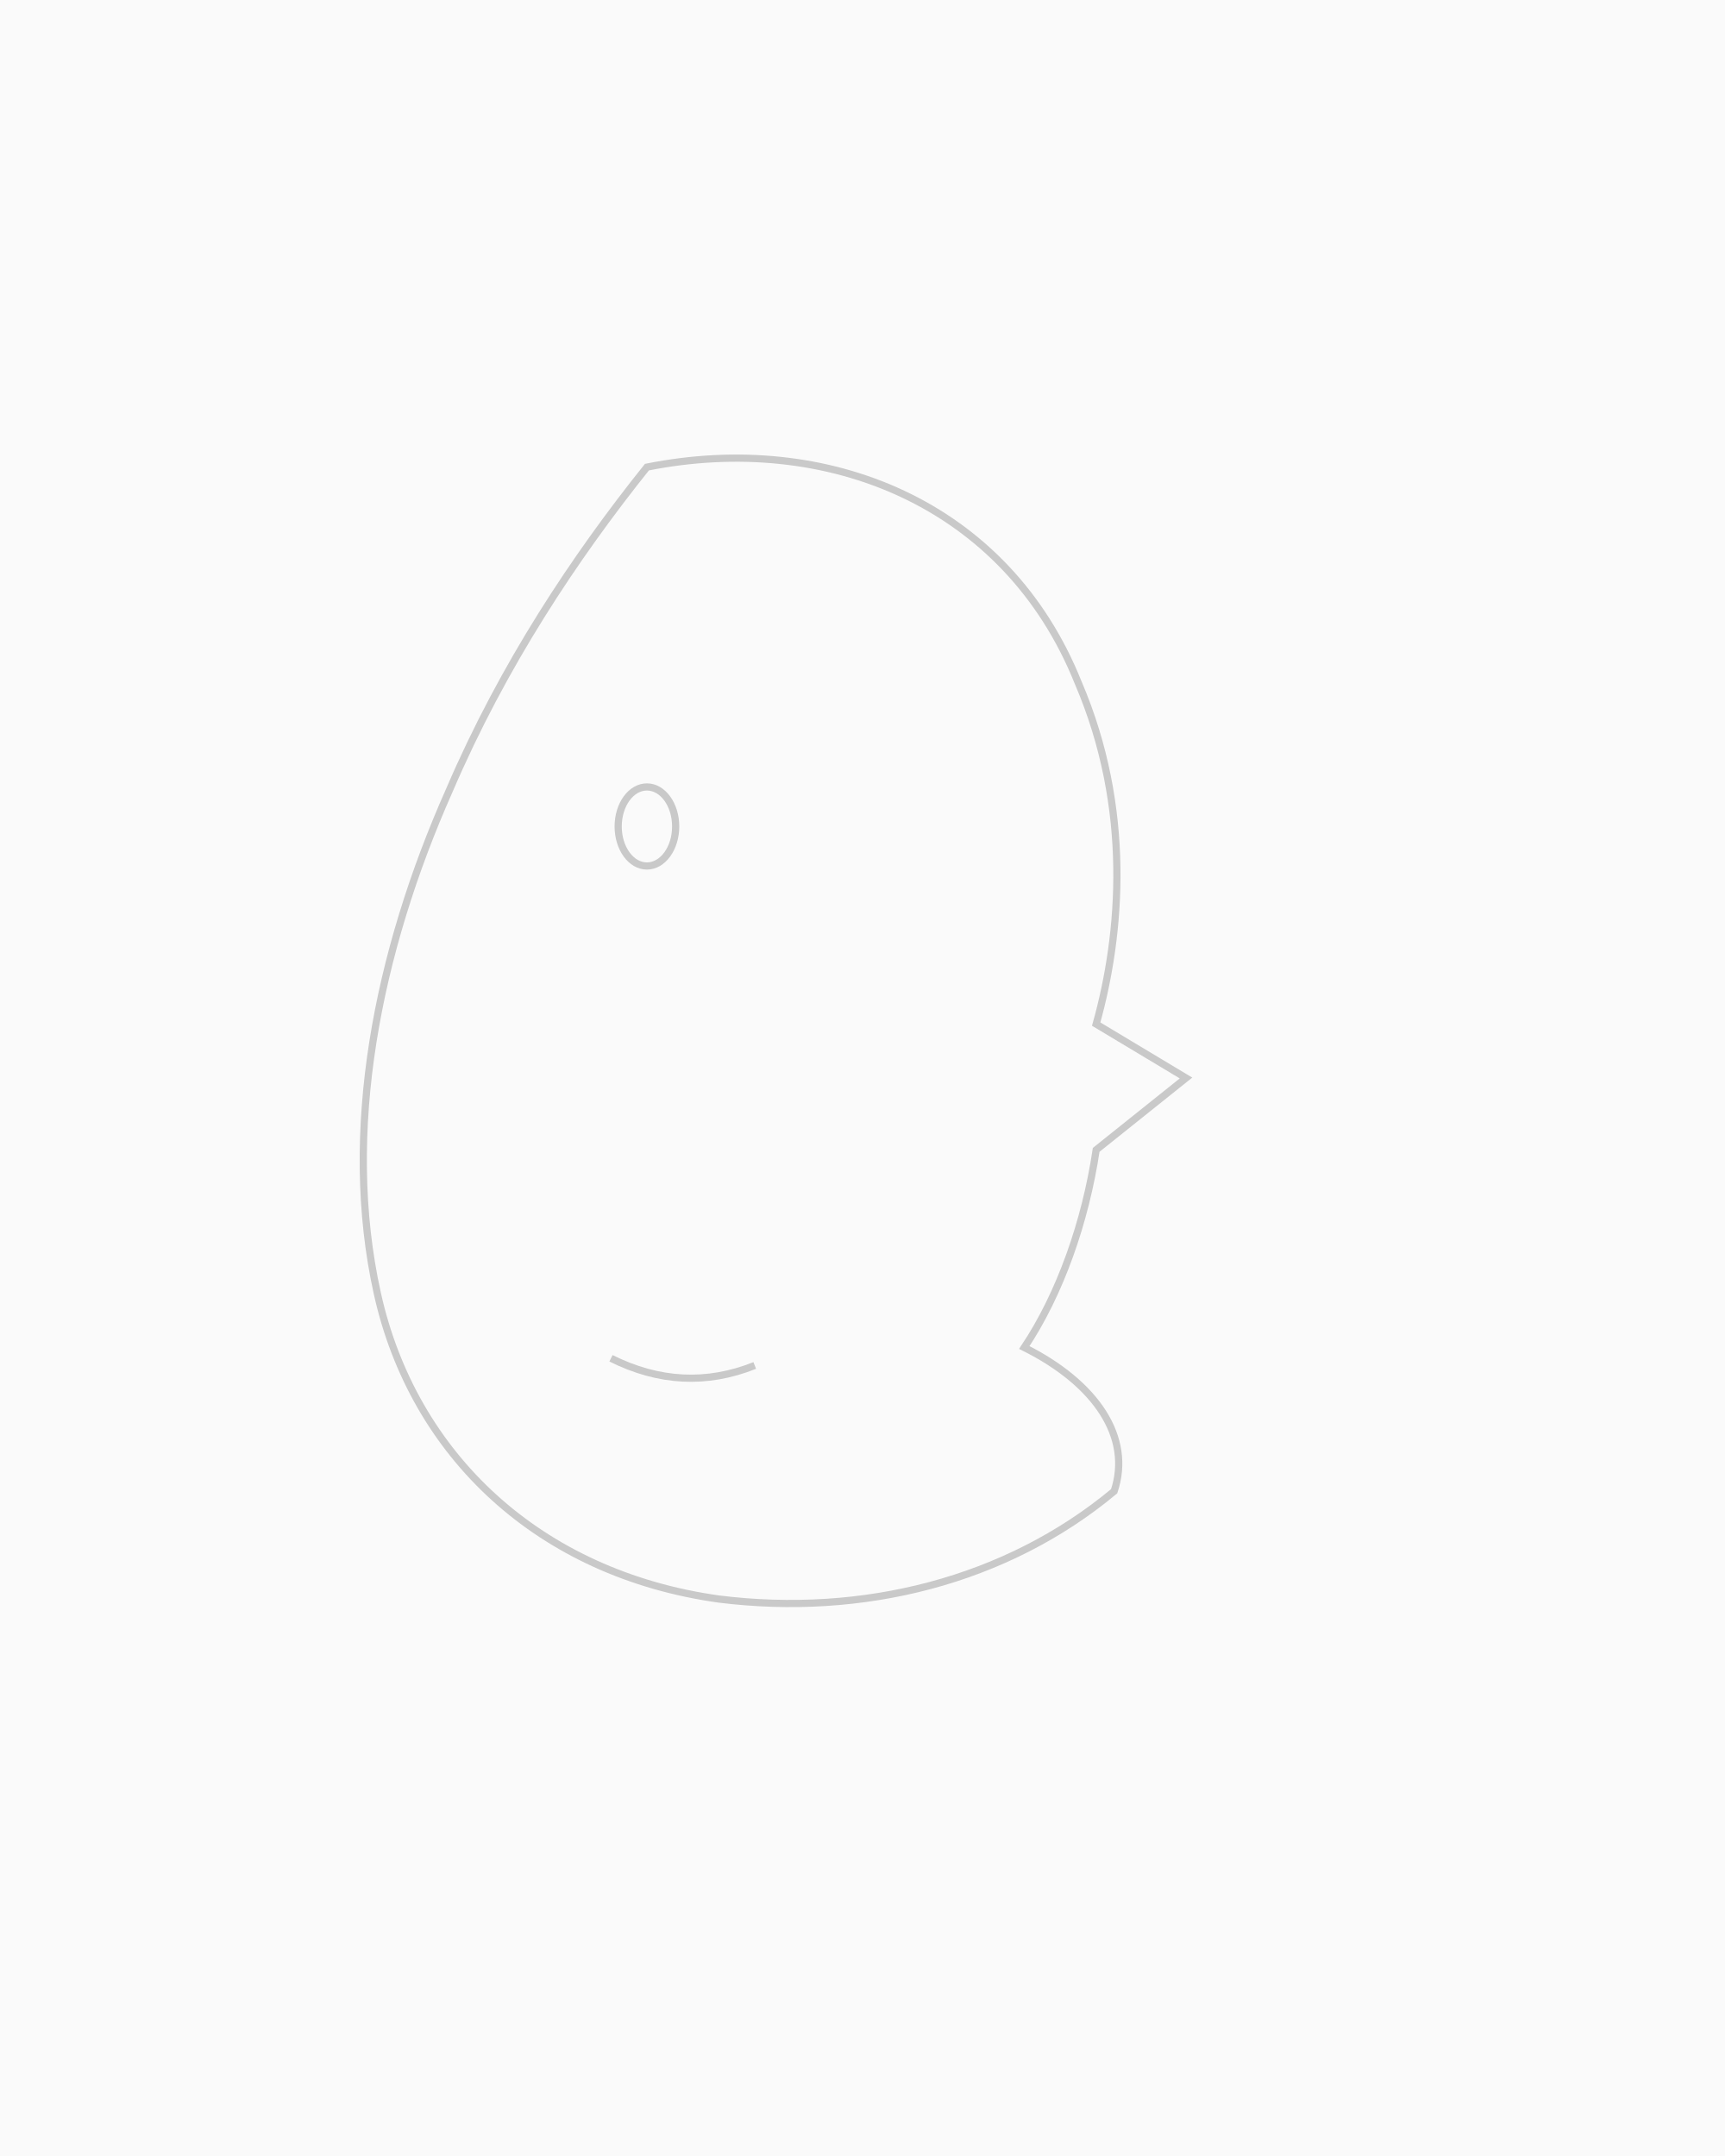
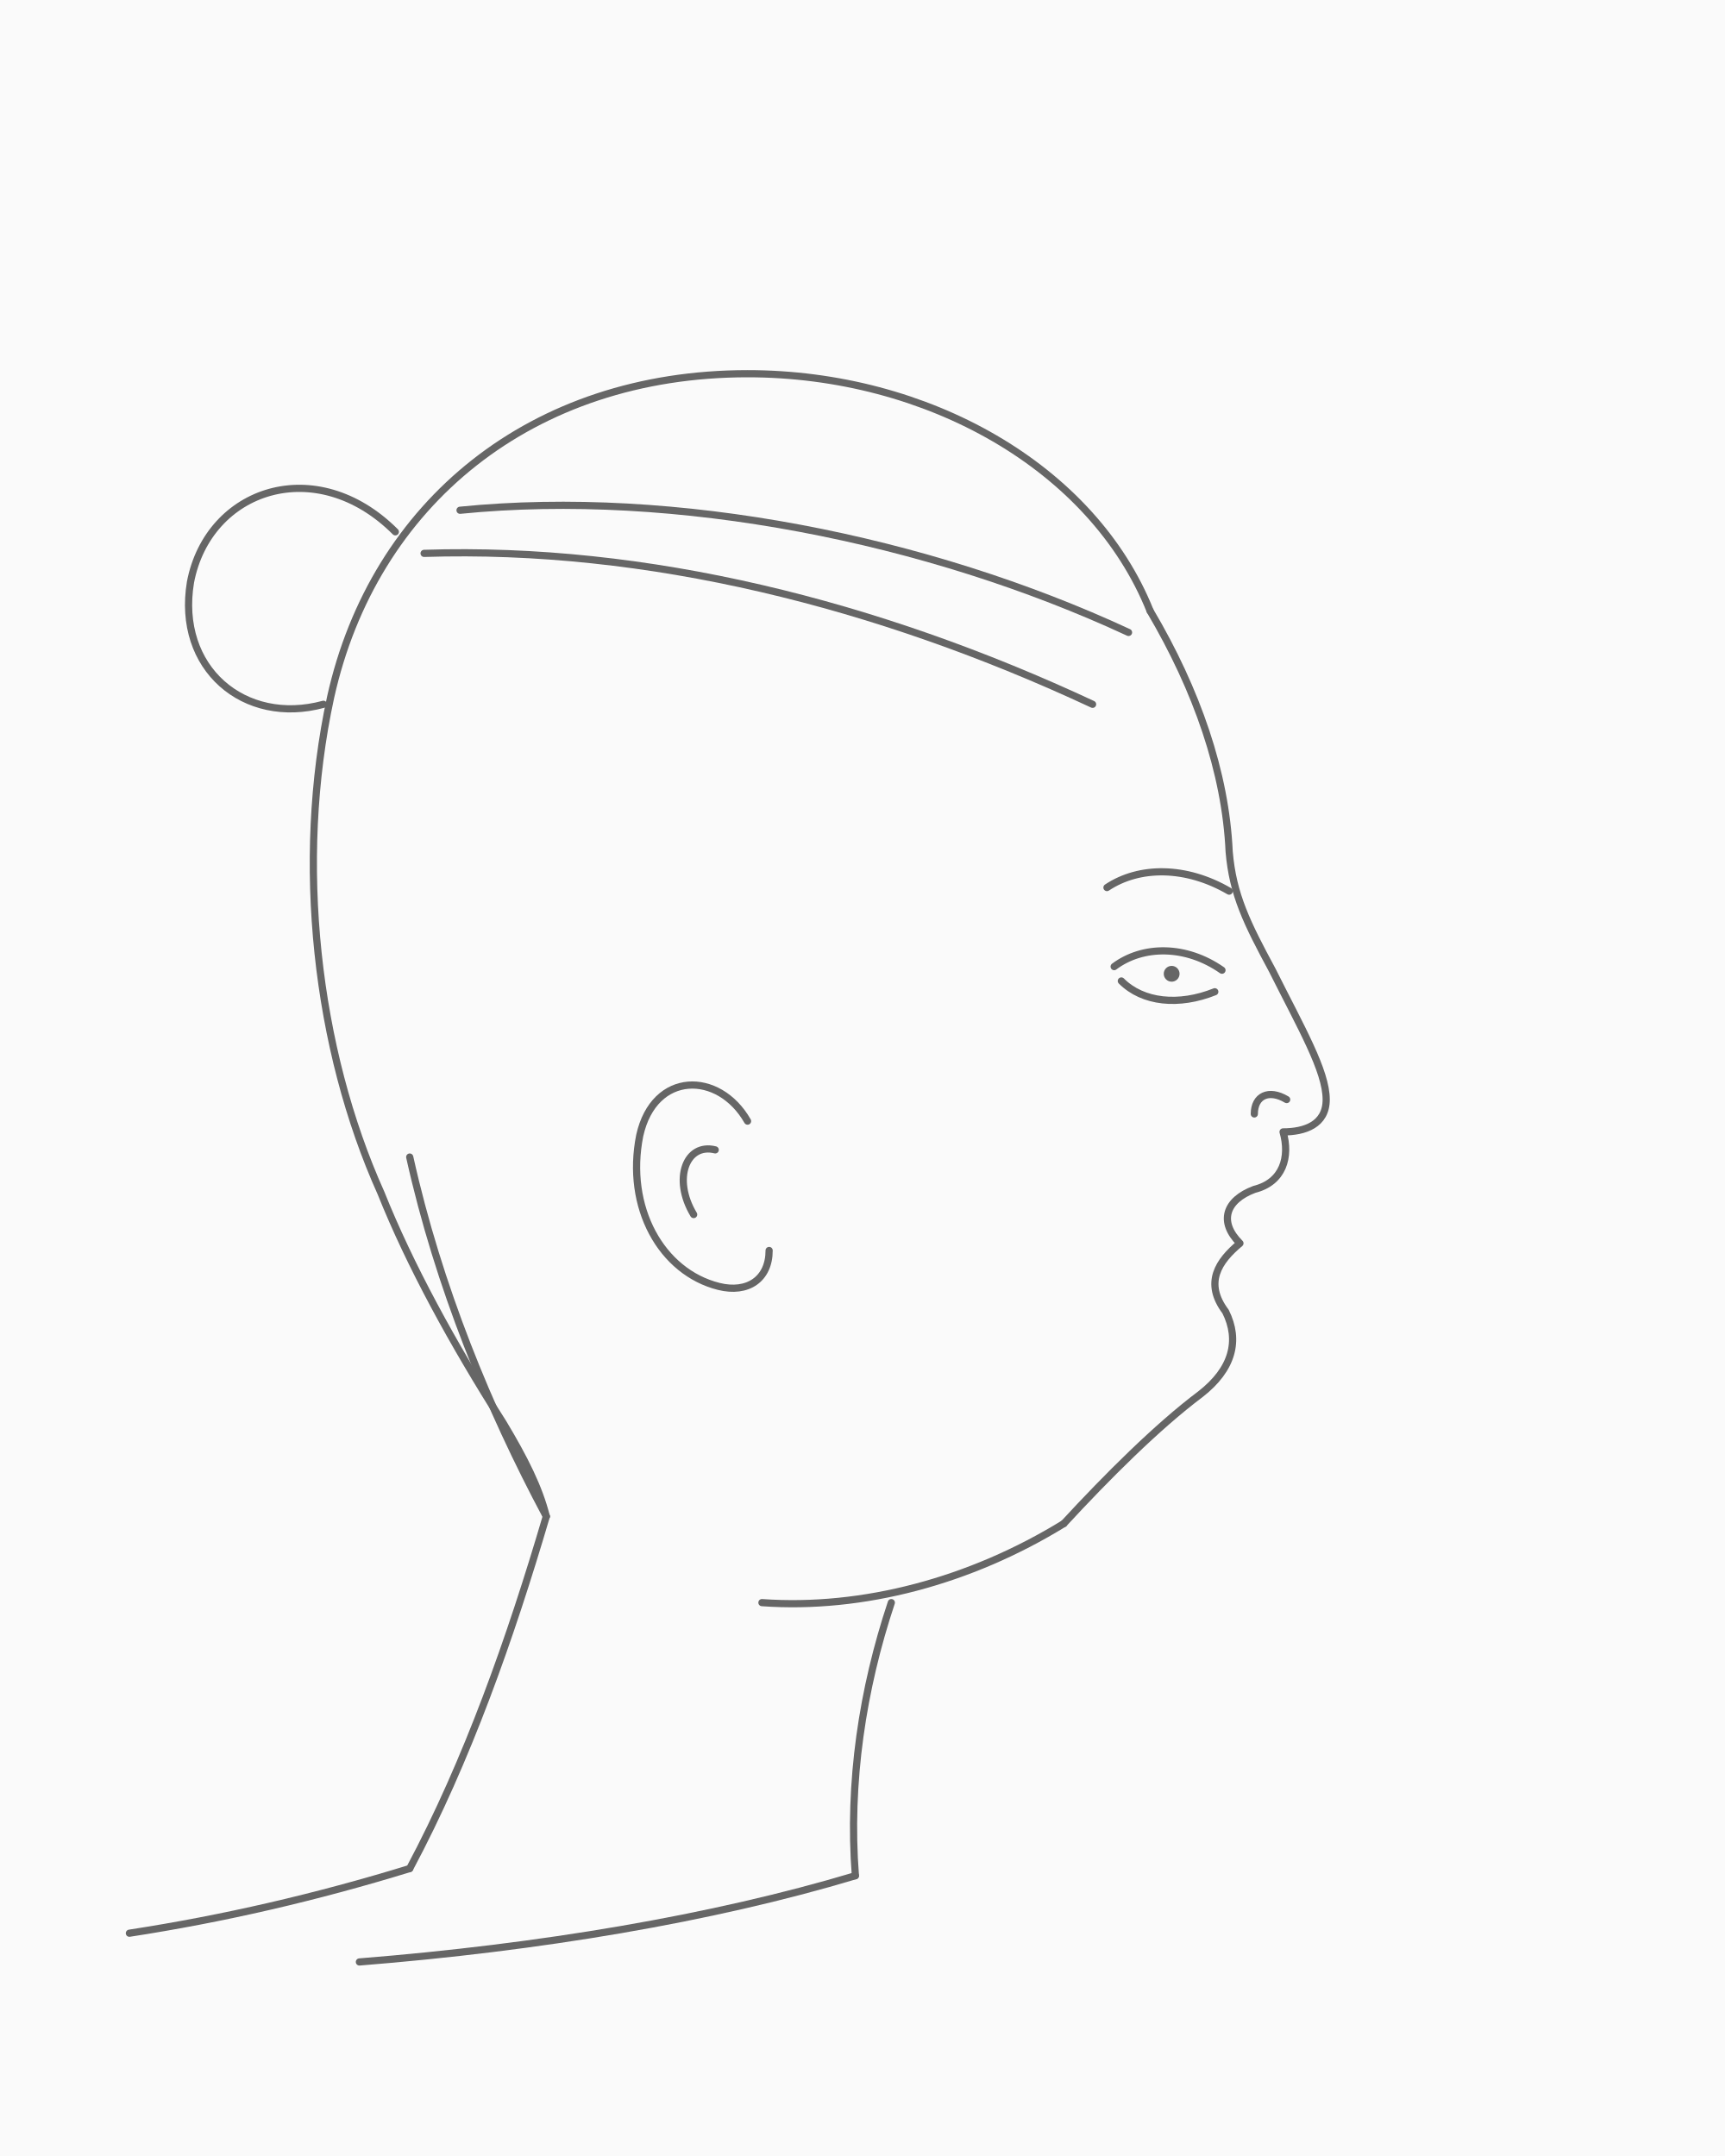
<svg xmlns="http://www.w3.org/2000/svg" viewBox="0 0 480 600" width="480" height="600">
  <rect width="480" height="600" fill="#fafafa" />
-   <g transform="scale(-1,1) translate(-480,0)">
-     <path d="M300 130              C 250 120, 200 140, 180 190              C 165 225, 168 260, 175 285              L 150 300              L 175 320              C 178 340, 185 360, 195 375              C 175 385, 165 400, 170 415              C 200 440, 240 450, 280 445              C 330 438, 365 405, 375 360              C 385 315, 375 265, 355 220              C 340 185, 320 155, 300 130 Z" fill="none" stroke="#c9c9c9" stroke-width="2" />
-     <ellipse cx="300" cy="230" rx="8" ry="11" fill="none" stroke="#c9c9c9" stroke-width="2" />
-     <path d="M270 380 Q290 388 310 378" fill="none" stroke="#c9c9c9" stroke-width="2" />
+   <g transform="translate(480 0) scale(-1 1)" fill="none" stroke="#666666" stroke-width="2" stroke-linecap="round" stroke-linejoin="round">
+     <path d="M160 170              C147 192 139 215 138 237              C137 249 133 257 126 270              C118 286 111 298 111 306              C111 313 117 315 123 315              C121 322 123 329 131 331              C139 334 141 340 135 346              C141 351 145 357 139 365              C135 373 137 381 146 388              C158 397 172 411 184 424" />
+     <path d="M184 424 C210 440 240 448 268 446" />
+     <path d="M272 312 C280 298 298 298 302 316 C306 336 296 354 280 358 C272 360 266 356 266 348" />
+     <path d="M281 320 C289 318 293 328 287 338" />
+     <path d="M160 170 C176 130 222 104 272 104 C332 104 376 140 388 194 C398 240 392 292 374 332 C366 352 354 374 340 396 C334 406 330 414 328 422" />
+     <path d="M370 148 C392 126 422 136 427 162 C431 186 412 202 390 196" />
+     <path d="M166 176 C222 150 292 136 352 142" />
+     <path d="M176 196 C236 168 300 152 362 154" />
+     <path d="M328 422 C344 392 358 358 366 322" />
+     <path d="M138 248 C150 241 163 241 172 247" />
+     <path d="M140 270 C150 263 162 263 170 269" />
+     <path d="M142 276 C152 280 162 279 168 273" />
+     <circle cx="154" cy="271" r="2.2" fill="#666666" stroke="none" />
+     <path d="M122 306 C127 303 131 305 131 310" />
+     <path d="M232 446 C240 470 244 496 242 522" />
+     <path d="M328 422 C338 456 350 490 366 520" />
+     <path d="M242 522 C282 534 330 542 380 546" />
+     <path d="M366 520 C392 528 418 534 444 538" />
  </g>
</svg>
